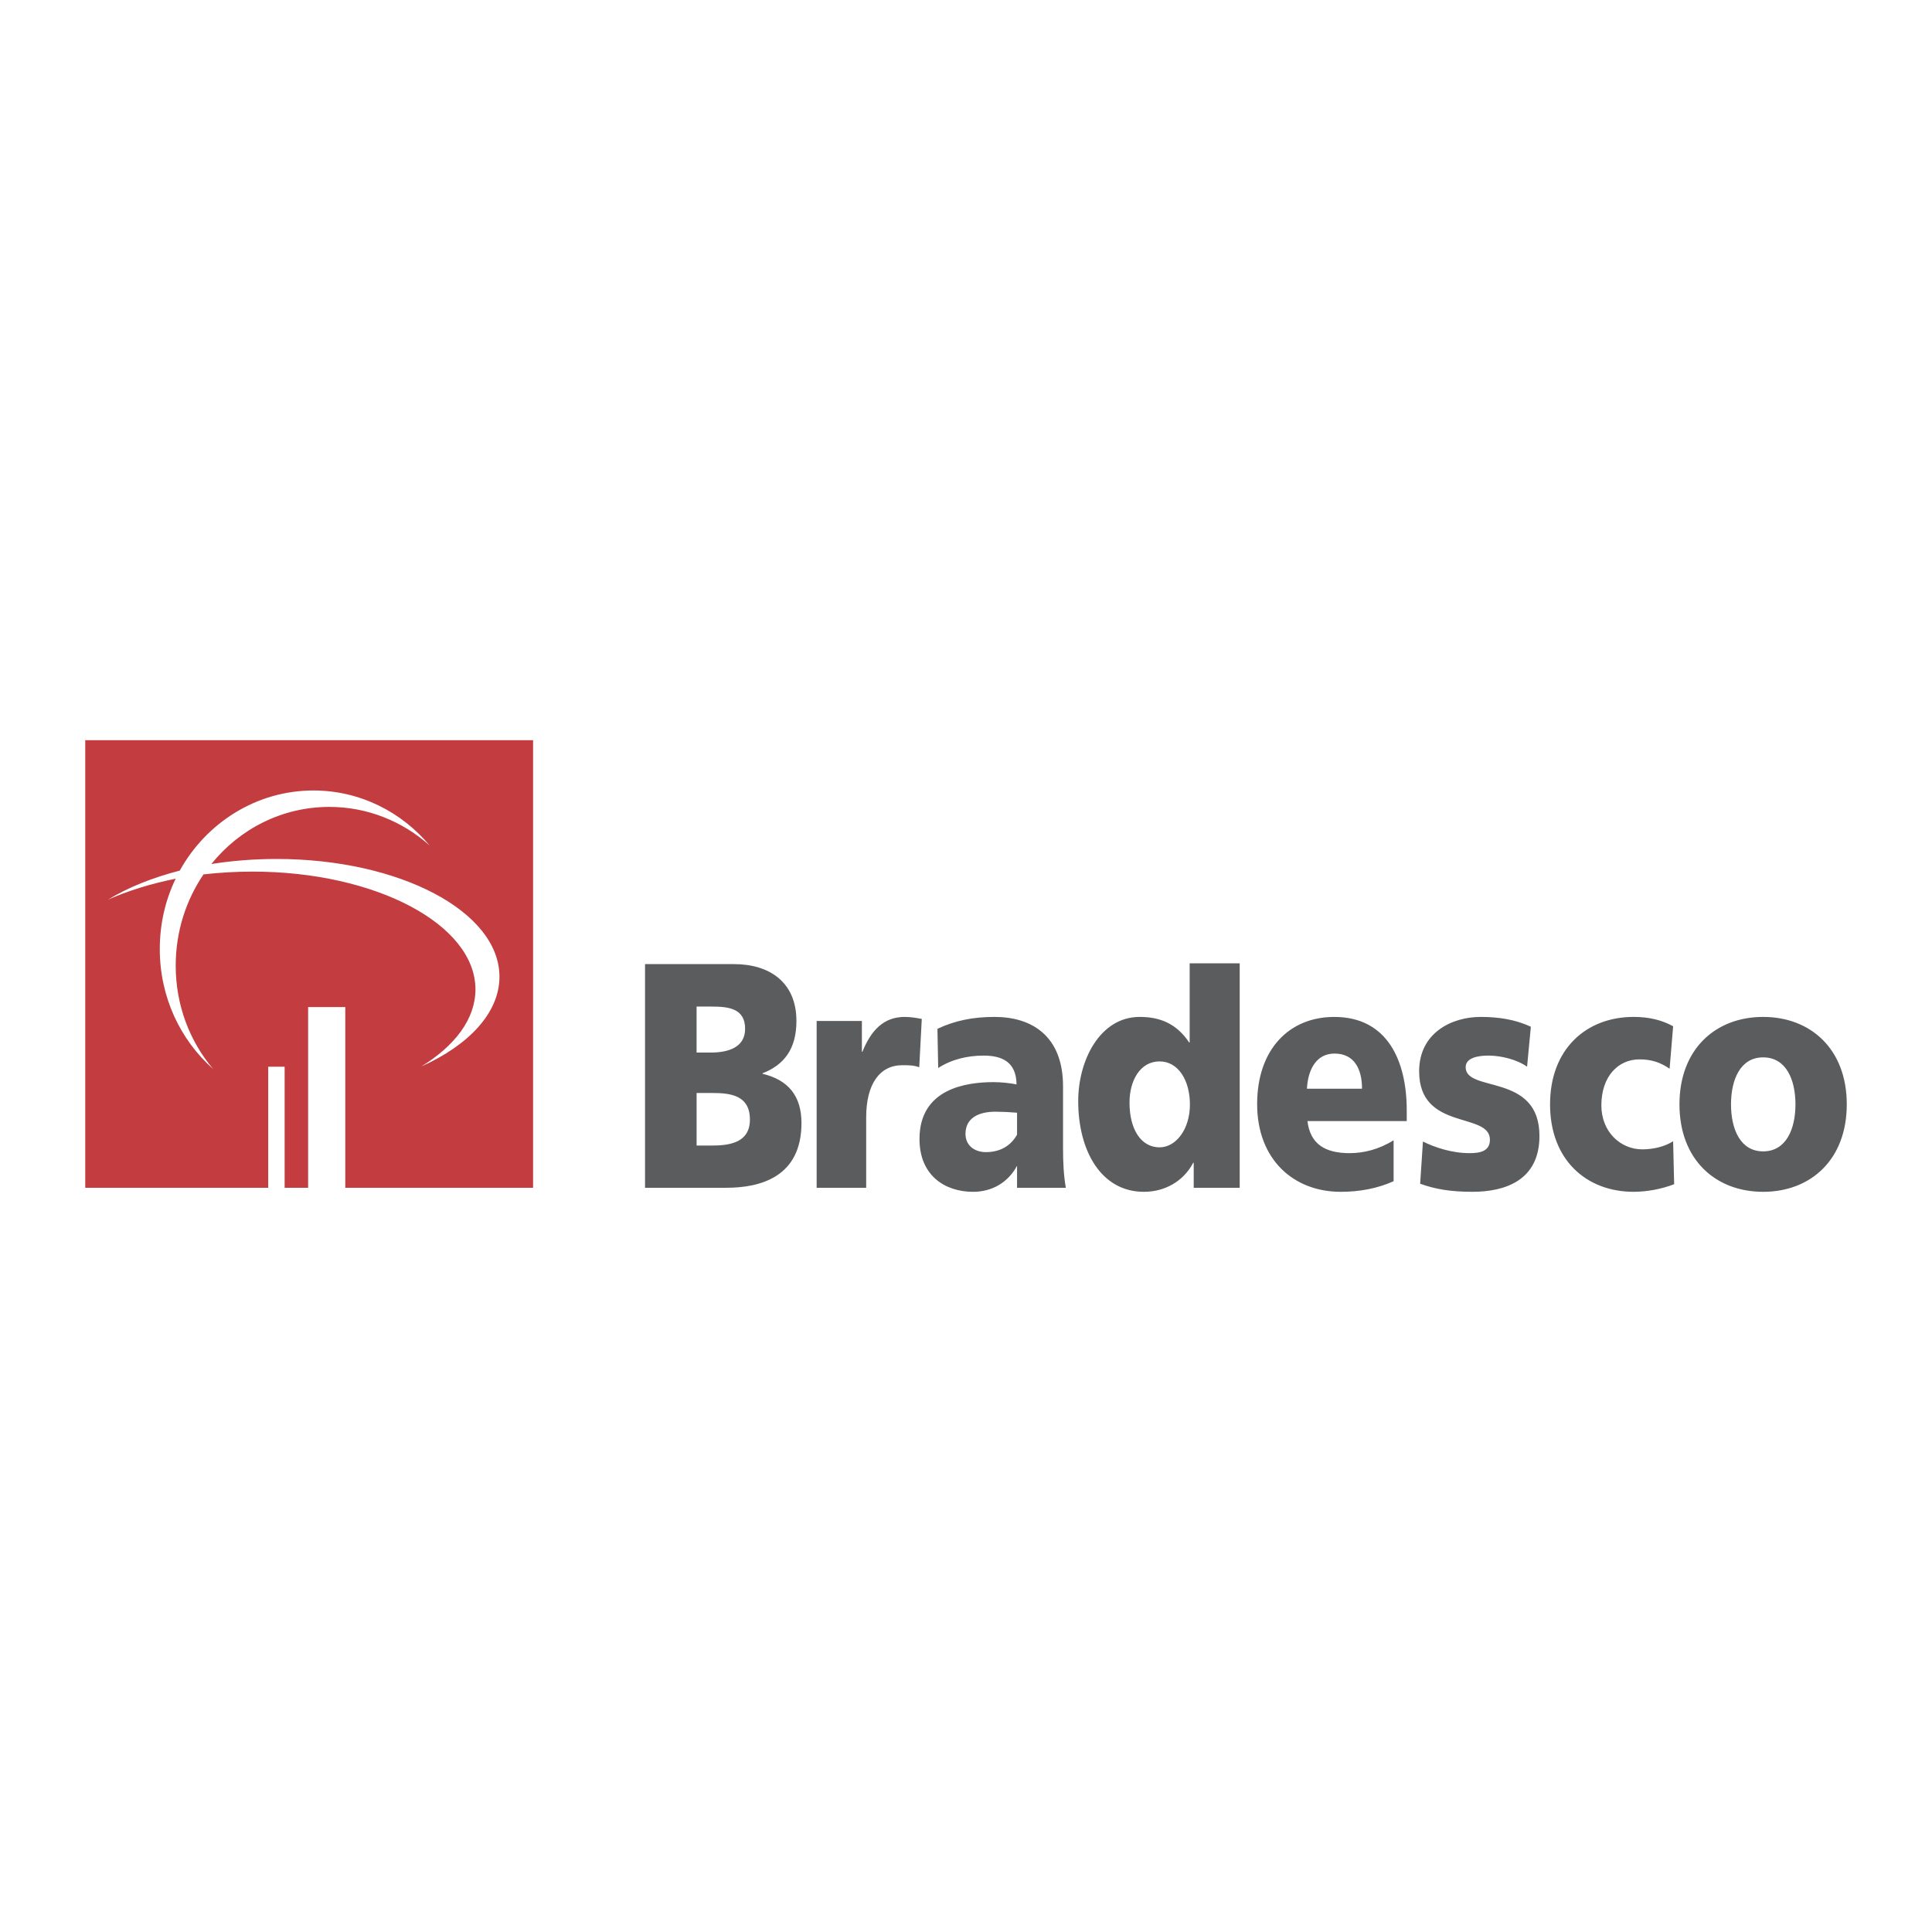
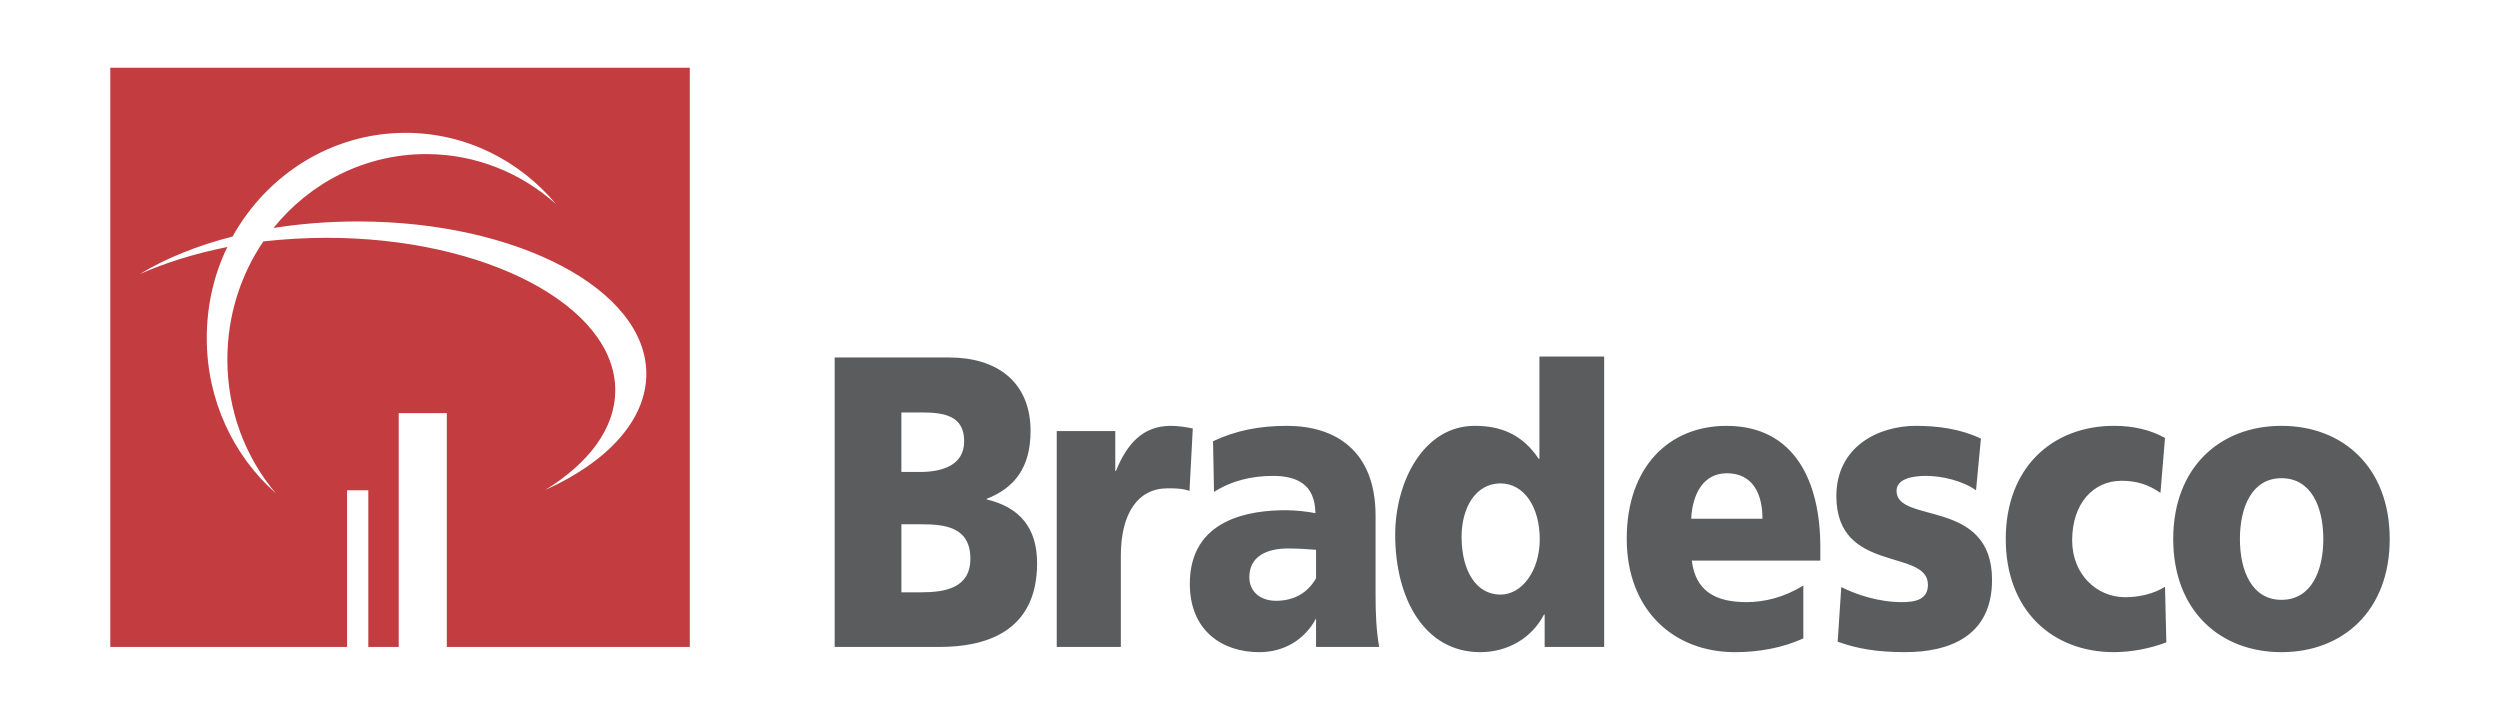
- <svg xmlns="http://www.w3.org/2000/svg" width="2500" height="2500" viewBox="0 0 192.756 192.756">
-   <g fill-rule="evenodd" clip-rule="evenodd">
-     <path fill="#fff" d="M0 0h192.756v192.756H0V0z" />
-     <path d="M64.355 96.188h8.851c3.581 0 6.253 1.815 6.253 5.674 0 2.799-1.236 4.387-3.379 5.219v.051c2.546.605 3.883 2.193 3.883 4.917 0 5.346-4.06 6.455-7.489 6.455h-8.119V96.188zm5.144 18.105h1.513c1.866 0 3.807-.328 3.807-2.598 0-2.445-1.992-2.647-3.756-2.647H69.5v5.245h-.001zm0-9.279h1.412c1.689 0 3.429-.479 3.429-2.37 0-2.042-1.665-2.219-3.354-2.219h-1.487v4.589zM91.713 106.477c-.555-.202-1.109-.202-1.689-.202-2.294 0-3.605 1.941-3.605 5.194v7.035h-4.942v-16.642h4.514v3.076h.05c.857-2.118 2.093-3.48 4.236-3.48.58 0 1.185.102 1.689.202l-.253 4.817zM101.471 118.504v-2.194c-.907 1.689-2.521 2.598-4.387 2.598-2.824 0-5.346-1.639-5.346-5.27 0-5.068 4.74-5.674 7.388-5.674.782 0 1.665.101 2.295.227-.025-2.27-1.487-2.874-3.278-2.874-1.588 0-3.151.353-4.539 1.235l-.076-3.908c1.766-.832 3.581-1.186 5.699-1.186 3.656 0 6.833 1.841 6.833 6.935v6.178c0 1.312.051 2.622.277 3.934h-4.866v-.001zm-3.101-3.556c1.361 0 2.445-.58 3.101-1.739v-2.194a28.025 28.025 0 0 0-2.143-.101c-1.664 0-3.001.605-3.001 2.219 0 1.135.883 1.815 2.043 1.815zM123.686 118.504h-4.589v-2.496h-.051c-.958 1.841-2.823 2.899-4.917 2.899-4.286 0-6.556-4.11-6.556-9.052 0-4.06 2.169-8.397 6.128-8.397 1.991 0 3.655.631 4.941 2.547h.051v-7.892h4.992v22.391h.001zm-7.994-4.034c1.64 0 3.026-1.815 3.026-4.262 0-2.496-1.211-4.312-3.026-4.312-1.941 0-3.001 1.916-3.001 4.11 0 2.648 1.135 4.464 3.001 4.464zM130.443 111.847c.277 2.32 1.79 3.203 4.211 3.203 1.361 0 2.899-.354 4.387-1.286v4.085c-1.613.73-3.429 1.059-5.27 1.059-4.74 0-8.346-3.253-8.346-8.75 0-5.496 3.228-8.699 7.69-8.699 5.32 0 7.236 4.388 7.236 9.33v1.059h-9.908v-.001zm5.447-3.227c0-1.942-.757-3.506-2.748-3.506-1.79 0-2.647 1.563-2.749 3.506h5.497zM141.967 113.89c1.159.58 2.874 1.16 4.664 1.16 1.009 0 2.018-.177 2.018-1.337 0-2.823-7.061-.832-7.061-6.833 0-3.833 3.253-5.422 6.127-5.422 1.69 0 3.43.228 5.019.984l-.378 3.983c-1.034-.731-2.623-1.109-3.858-1.109-1.059 0-2.269.227-2.269 1.16 0 2.571 7.362.529 7.362 6.858 0 4.438-3.43 5.572-6.683 5.572-2.243 0-3.757-.277-5.219-.807l.278-4.209zM166.576 106.628c-.907-.631-1.815-.934-3-.934-2.169 0-3.808 1.74-3.808 4.59 0 2.646 1.916 4.387 4.084 4.387 1.11 0 2.245-.277 3.076-.807l.102 4.287a11.677 11.677 0 0 1-4.034.756c-4.74 0-8.347-3.202-8.347-8.725 0-5.521 3.606-8.725 8.347-8.725 1.487 0 2.799.303 3.933.934l-.353 4.237zM167.56 110.183c0-5.521 3.605-8.725 8.347-8.725 4.74 0 8.346 3.203 8.346 8.725s-3.605 8.725-8.346 8.725c-4.742-.001-8.347-3.203-8.347-8.725zm11.573 0c0-2.471-.933-4.689-3.227-4.689-2.27 0-3.203 2.219-3.203 4.689 0 2.472.934 4.69 3.203 4.69 2.294 0 3.227-2.219 3.227-4.69z" fill="#5b5c5e" />
-     <path fill="#fff" d="M8.504 118.504V73.848h44.681v44.656H8.504z" />
-     <path d="M34.45 100.476h-3.707v18.028h-2.345v-12.078H26.76v12.078H8.504V73.848h44.681v44.656H34.45v-18.028zm-6.858-14.777c-2.27 0-4.438.176-6.506.504 2.799-3.479 7.035-5.698 11.775-5.698 3.833 0 7.338 1.462 10.011 3.858-2.799-3.354-6.96-5.497-11.599-5.497-5.699 0-10.691 3.228-13.339 7.994-2.748.706-5.169 1.689-7.161 2.899 1.992-.883 4.261-1.588 6.757-2.093-1.034 2.118-1.588 4.513-1.588 7.035 0 4.766 2.042 9.052 5.32 11.952-2.345-2.774-3.732-6.38-3.732-10.313 0-3.404 1.034-6.53 2.774-9.103a44.24 44.24 0 0 1 4.892-.277c12.28 0 22.239 5.27 22.239 11.75 0 2.95-2.042 5.623-5.396 7.69 4.766-2.144 7.792-5.37 7.792-8.951 0-6.505-9.96-11.75-22.239-11.75z" fill="#c23c40" />
+ <svg xmlns="http://www.w3.org/2000/svg" xml:space="preserve" width="661.458mm" height="190.478mm" version="1.1" style="shape-rendering:geometricPrecision; text-rendering:geometricPrecision; image-rendering:optimizeQuality; fill-rule:evenodd; clip-rule:evenodd" viewBox="0 0 66145.8 19047.8">
+   <defs>
+     <style type="text/css">
+    
+     .fil1 {fill:#5B5C5E}
+     .fil2 {fill:#C23C40}
+     .fil0 {fill:white}
+    
+   </style>
+   </defs>
+   <g id="Camada_x0020_1">
+     <polygon class="fil0" points="-0.07,-0.01 66145.87,-0.01 66145.87,19047.8 -0.07,19047.81 " />
+     <path class="fil1" d="M22083.94 9458.7l3037.29 0c1228.85,0 2145.77,622.83 2145.77,1947.08 0,960.5 -424.14,1505.44 -1159.53,1790.94l0 17.5c873.68,207.61 1332.48,752.55 1332.48,1687.31 0,1834.52 -1393.22,2215.09 -2569.91,2215.09l-2786.1 0 0 -7657.92zm1765.21 6212.88l519.2 0c640.33,0 1306.4,-112.56 1306.4,-891.53 0,-839.02 -683.57,-908.34 -1288.9,-908.34l-536.36 0.01 0 1799.87 -0.34 -0.01zm0 -3184.16l484.54 0c579.59,0 1176.69,-164.37 1176.69,-813.29 0,-700.73 -571.36,-761.47 -1150.95,-761.47l-510.28 0 0 1574.75 0 0.01zm7622.92 502.04c-190.45,-69.32 -380.56,-69.32 -579.59,-69.32 -787.21,0 -1237.09,666.07 -1237.09,1782.36l0 2414.12 -1695.89 0 0 -5710.84 1549.01 0 0 1055.56 17.16 0c294.09,-726.81 718.23,-1194.19 1453.62,-1194.19 199.03,0 406.64,35 579.59,69.32l-86.82 1652.99 0.01 0zm3348.54 4127.16l0 -752.89c-311.24,579.59 -865.1,891.53 -1505.44,891.53 -969.08,0 -1834.52,-562.44 -1834.52,-1808.44 0,-1739.13 1626.57,-1947.08 2535.25,-1947.08 268.35,0 571.36,34.66 787.55,77.9 -8.58,-778.97 -510.28,-986.24 -1124.87,-986.24 -544.94,0 -1081.29,121.13 -1557.6,423.8l-26.08 -1341.06c606.02,-285.51 1228.85,-406.99 1955.66,-406.99 1254.59,0 2344.8,631.75 2344.8,2379.8l0 2120.03c0,450.22 17.5,899.76 95.05,1349.99l-1669.8 0 0 -0.34 0 -0.01zm-1064.14 -1220.27c467.04,0 839.02,-199.03 1064.13,-596.75l0 -752.89c-243.63,-19.78 -490.19,-33.87 -735.58,-35.04 -571.02,0 -1029.82,207.61 -1029.82,761.47 0,389.48 303.01,622.83 701.07,622.83l0.2 0.38zm8687.4 1220.27l-1574.75 0 0 -856.52 -17.51 0c-328.75,631.75 -968.74,994.82 -1687.31,994.82 -1470.78,0 -2249.75,-1410.38 -2249.75,-3106.27 0,-1393.22 744.31,-2881.5 2102.87,-2881.5 683.23,0 1254.24,216.53 1695.55,874.02l17.51 0 0 -2708.21 1713.05 0 0 7683.66 0.34 0zm-2743.21 -1384.3c562.78,0 1038.4,-622.83 1038.4,-1462.54 0,-856.52 -415.56,-1479.7 -1038.4,-1479.7 -666.07,0 -1029.82,657.49 -1029.82,1410.38 0,908.68 389.48,1531.86 1029.82,1531.86zm5061.93 -900.1c95.05,796.13 614.25,1099.14 1445.04,1099.14 467.04,0 994.82,-121.48 1505.44,-441.3l0 1401.8c-553.51,250.51 -1176.69,363.4 -1808.44,363.4 -1626.57,0 -2864,-1116.29 -2864,-3002.64 0,-1886 1107.72,-2985.13 2638.89,-2985.13 1825.6,0 2483.09,1505.78 2483.09,3201.67l0 363.4 -3400.02 0 0 -0.34zm1869.18 -1107.37c0,-666.41 -259.77,-1203.11 -943,-1203.11 -614.25,0 -908.34,536.36 -943.34,1203.11l1886.34 0zm2085.38 1808.44c397.72,199.03 986.24,398.06 1600.49,398.06 346.25,0 692.49,-60.74 692.49,-458.8 0,-968.74 -2423.04,-285.51 -2423.04,-2344.8 0,-1315.33 1116.29,-1860.6 2102.53,-1860.6 579.94,0 1177.03,78.24 1722.31,337.67l-129.71 1366.8c-354.83,-250.85 -900.1,-380.56 -1323.9,-380.56 -363.4,0 -778.63,77.9 -778.63,398.06 0,882.26 2526.33,181.53 2526.33,2353.38 0,1522.94 -1177.03,1912.08 -2293.33,1912.08 -769.7,0 -1289.25,-95.05 -1790.94,-276.93l95.4 -1444.35 0 -0.01zm8444.78 -2492.02c-311.24,-216.53 -622.83,-320.51 -1029.48,-320.51 -744.31,0 -1306.75,597.1 -1306.75,1575.1 0,908 657.49,1505.44 1401.46,1505.44 380.91,0 770.39,-95.05 1055.56,-276.93l35 1471.12c-442.31,167.1 -911.46,255.65 -1384.51,259.56 -1626.57,0 -2864.34,-1098.79 -2864.34,-2994.06 0,-1894.58 1237.43,-2994.06 2864.34,-2994.06 510.28,0 960.5,103.98 1349.64,320.51l-121.13 1453.96 0.21 -0.13zm337.67 1219.93c0,-1894.58 1237.09,-2994.06 2864.34,-2994.06 1626.57,0 2864,1099.14 2864,2994.06 0,1894.92 -1237.09,2994.06 -2864,2994.06 -1627.26,-0.34 -2864.34,-1099.14 -2864.34,-2994.06zm3971.37 0c0,-847.94 -320.17,-1609.07 -1107.37,-1609.07 -778.97,0 -1099.14,761.47 -1099.14,1609.07 0,848.29 320.51,1609.41 1099.14,1609.41 787.21,0 1107.37,-761.47 1107.37,-1609.41z" />
+     <polygon class="fil0" points="2918.2,17116.62 2918.2,1792.54 18250.86,1792.54 18250.86,17116.62 " />
+     <path class="fil2" d="M11821.79 10930.16l-1272.09 0 0 6186.46 -804.71 0 0 -4144.67 -562.09 0.01 0 4144.67 -6264.7 -0.01 0 -15324.08 15332.66 0 0 15324.08 -6429.07 0 0 -6186.46zm-2353.38 -5070.85c-778.97,0 -1522.94,60.4 -2232.59,172.95 960.5,-1193.85 2414.12,-1955.32 4040.69,-1955.32 1315.33,0 2518.1,501.7 3435.36,1323.9 -960.5,-1150.95 -2388.38,-1886.34 -3980.29,-1886.34 -1955.66,0 -3668.71,1107.72 -4577.39,2743.21 -943,242.27 -1773.79,579.59 -2457.36,994.82 683.57,-303.01 1462.2,-544.94 2318.72,-718.23 -354.83,726.81 -544.94,1548.67 -544.94,2414.12 0,1635.49 700.73,3106.27 1825.6,4101.43 -804.71,-951.92 -1280.67,-2189.35 -1280.67,-3538.99 0,-1168.11 354.83,-2240.82 951.92,-3123.77 556.46,-61.71 1119.9,-95.07 1679.63,-95.07 4213.98,0 7631.5,1808.44 7631.5,4032.11 0,1012.32 -700.73,1929.58 -1851.68,2638.89 1635.49,-735.73 2673.89,-1842.76 2673.89,-3071.61 0,-2232.25 -3417.86,-4032.11 -7631.5,-4032.11l-0.89 0.01z" />
  </g>
</svg>
